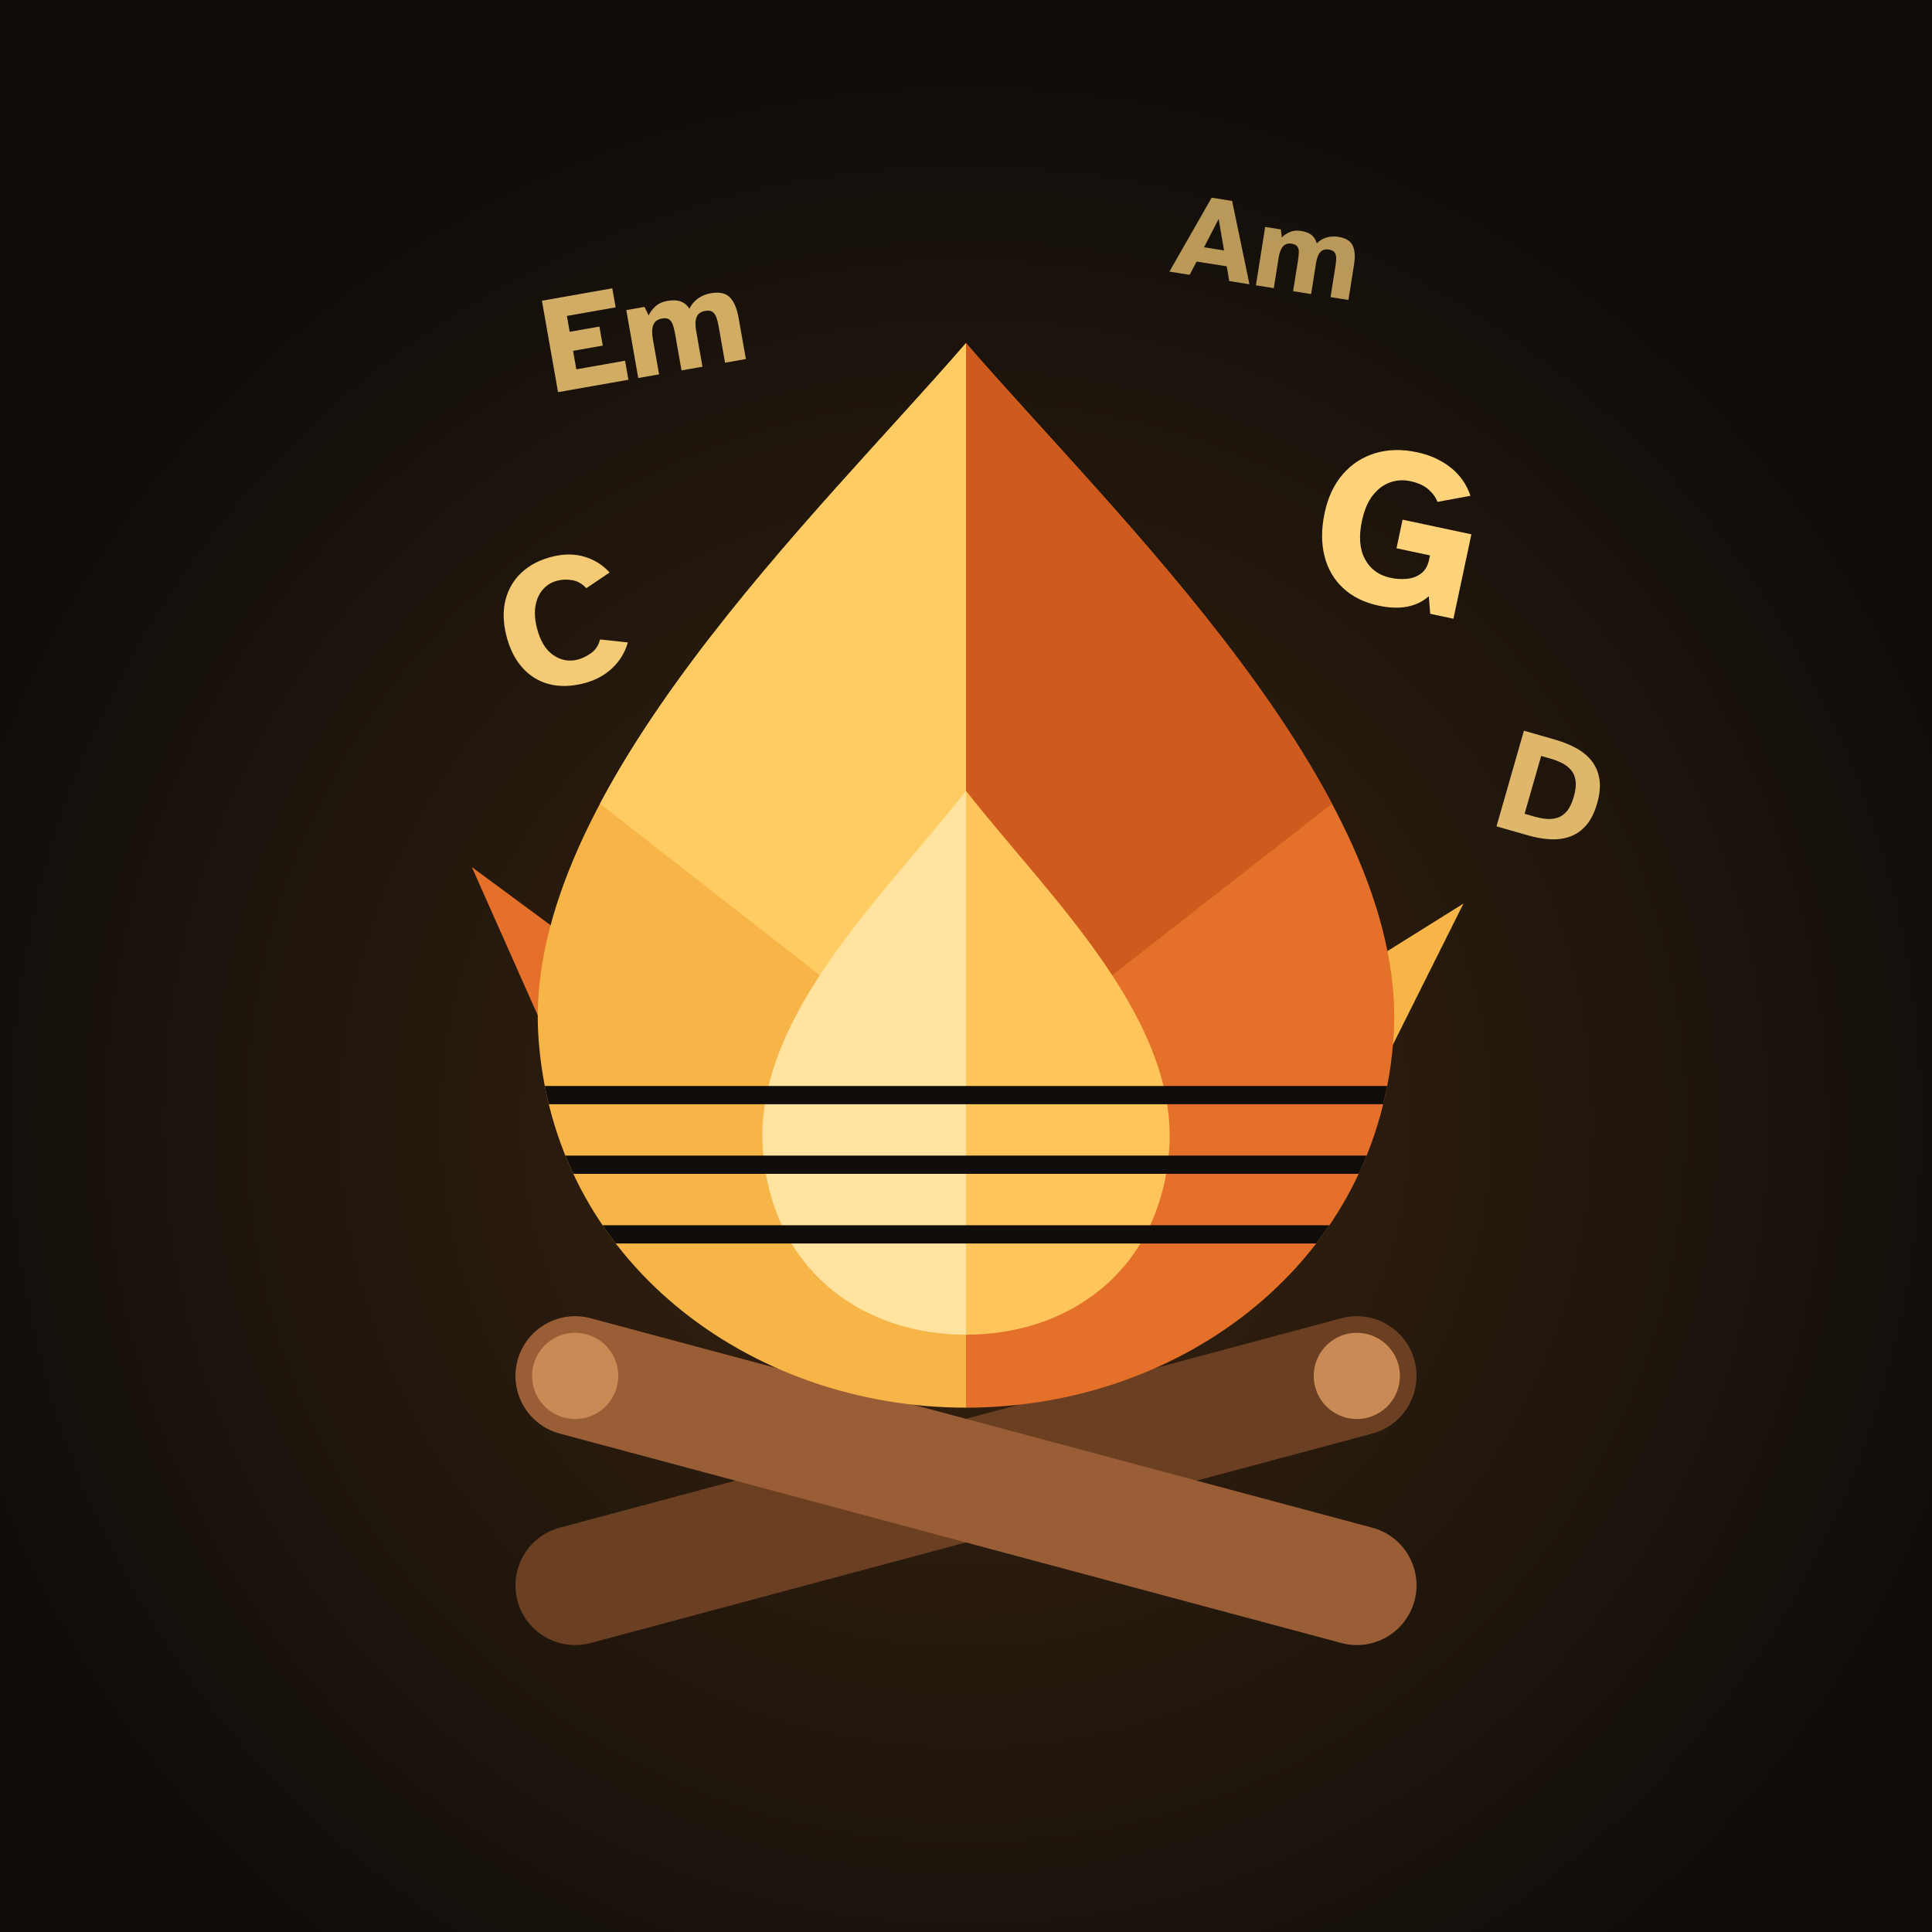
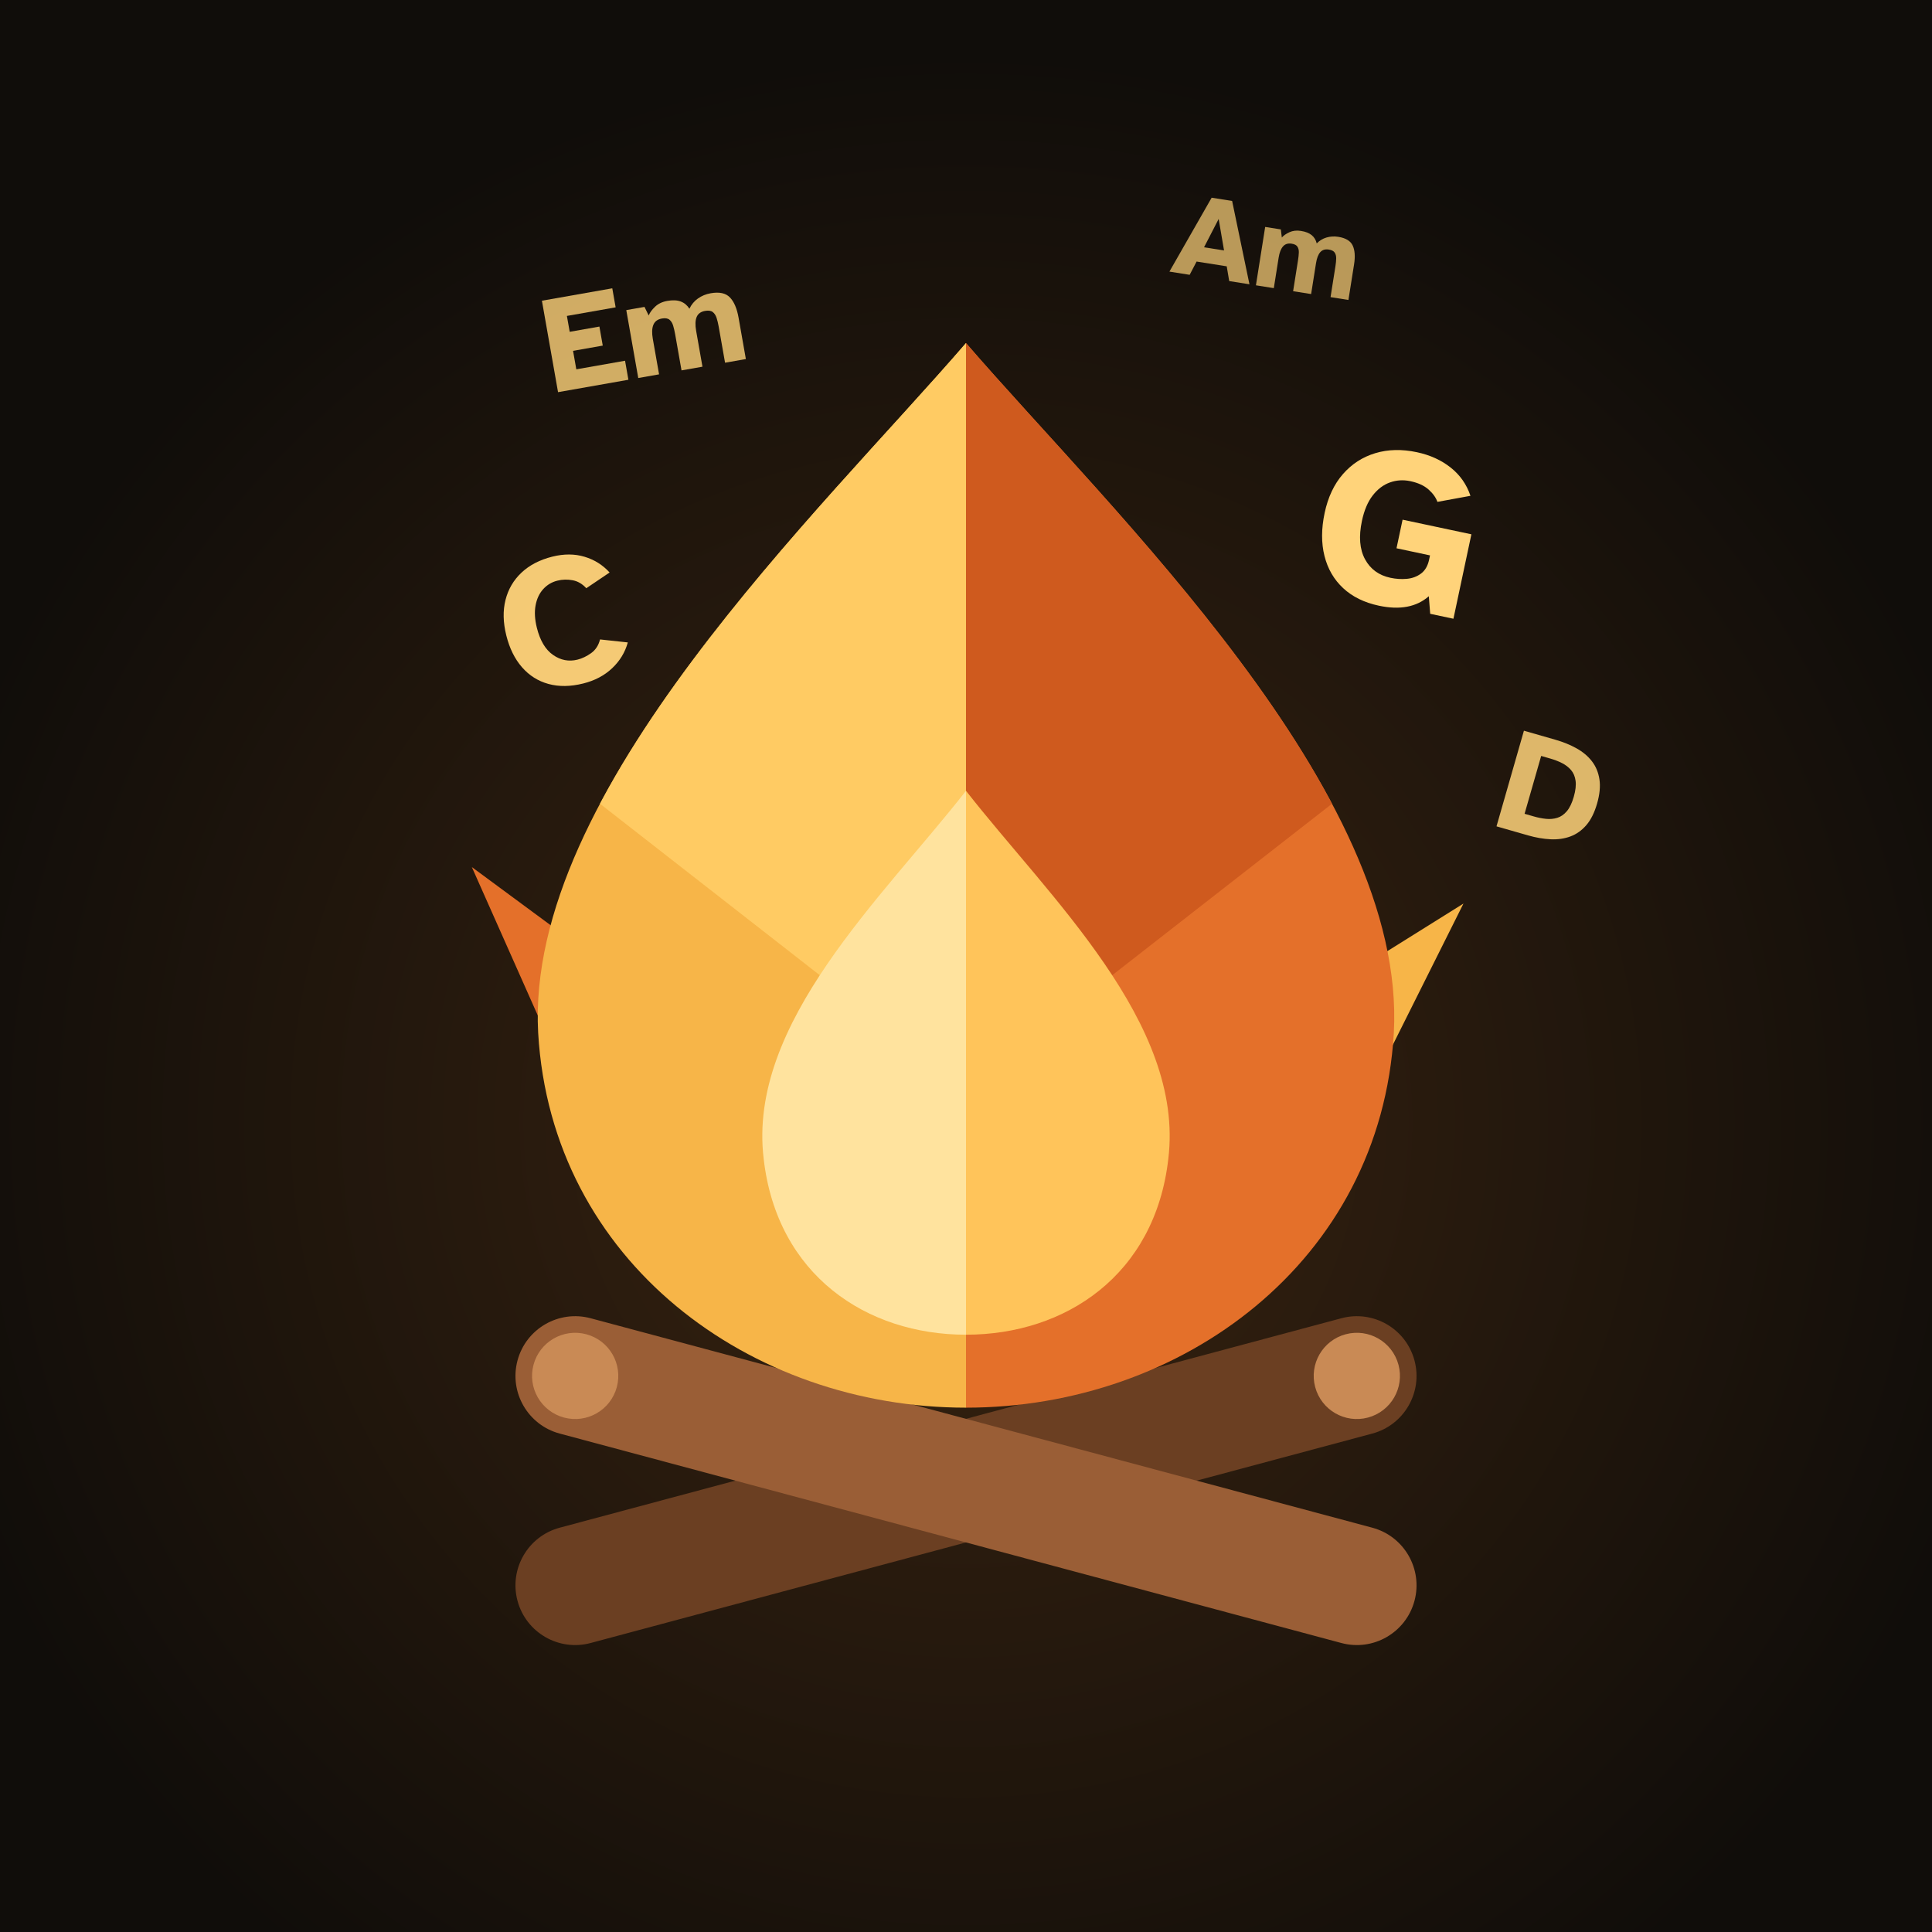
<svg xmlns="http://www.w3.org/2000/svg" width="1024" height="1024" viewBox="0 0 1024 1024">
  <defs>
    <radialGradient id="glow" cx="50%" cy="58%" r="55%">
      <stop offset="0" stop-color="#3A2410" />
      <stop offset="1" stop-color="#100D0A" />
    </radialGradient>
  </defs>
  <rect width="1024" height="1024" fill="#100D0A" />
  <rect width="1024" height="1024" fill="url(#glow)" />
  <g transform="translate(62 50) scale(0.8789062)">
    <defs>
      <clipPath id="pick">
        <path d="M512 150 C600 252 778 420 770 566 C762 704 642 792 512 792 C382 792 262 704 254 566 C246 420 424 252 512 150 Z" />
      </clipPath>
    </defs>
    <g transform="rotate(-15 512 836)">
      <rect x="232" y="800" width="560" height="72" rx="36" fill="#6B3F22" />
      <circle cx="756" cy="836" r="26" fill="#C98A55" />
    </g>
    <g transform="rotate(15 512 836)">
      <rect x="232" y="800" width="560" height="72" rx="36" fill="#9A5E36" />
      <circle cx="268" cy="836" r="26" fill="#C98A55" />
    </g>
    <polygon points="318,700 214,466 420,618" fill="#E4702A" />
    <polygon points="706,700 812,488 604,618" fill="#F7B548" />
    <g clip-path="url(#pick)">
      <rect x="200" y="120" width="312" height="700" fill="#F7B548" />
      <rect x="512" y="120" width="312" height="700" fill="#E4702A" />
      <polygon points="512,140 512,600 230,380" fill="#FFCB63" />
      <polygon points="512,140 794,380 512,600" fill="#CF5A1E" />
    </g>
    <clipPath id="core">
      <path d="M512 420 C562 484 644 560 634 642 C626 712 572 748 512 748 C452 748 398 712 390 642 C380 560 462 484 512 420 Z" />
    </clipPath>
    <g clip-path="url(#core)">
      <rect x="380" y="400" width="132" height="360" fill="#FFE39E" />
      <rect x="512" y="400" width="132" height="360" fill="#FFC45A" />
    </g>
-     <rect x="200" y="598" width="624" height="11" rx="5.5" fill="#100D0A" clip-path="url(#pick)" />
-     <rect x="200" y="640" width="624" height="11" rx="5.5" fill="#100D0A" clip-path="url(#pick)" />
-     <rect x="200" y="682" width="624" height="11" rx="5.5" fill="#100D0A" clip-path="url(#pick)" />
    <g fill="#FFD37A">
      <g transform="translate(772 262) rotate(12) scale(0.13772 -0.13772) translate(0 -334)">
        <path transform="translate(-360 0)" d="M352 -12Q254 -12 183.0 30.5Q112 73 73.5 151.5Q35 230 35 336Q35 442 78.0 519.0Q121 596 197.5 638.0Q274 680 375 680Q463 680 533.5 645.0Q604 610 644 542L508 486Q492 512 458.5 531.0Q425 550 373 550Q326 550 287.0 526.0Q248 502 225.0 454.5Q202 407 202 336Q202 231 250.0 174.5Q298 118 376 118Q413 118 447.0 128.5Q481 139 503.0 164.0Q525 189 525 231V250H375V378H683V0H579L557 74Q493 -12 352 -12Z" />
      </g>
    </g>
    <g fill="#FFD37A" opacity="0.95">
      <g transform="translate(268 318) rotate(-14) scale(0.11377 -0.11377) translate(0 -334)">
        <path transform="translate(-336 0)" d="M369 -12Q265 -12 190.0 30.0Q115 72 75.0 150.0Q35 228 35 334Q35 440 76.5 517.5Q118 595 194.0 637.5Q270 680 373 680Q468 680 538.5 638.0Q609 596 647 525L507 474Q485 515 447.0 532.5Q409 550 368 550Q322 550 284.0 524.5Q246 499 224.0 450.5Q202 402 202 334Q202 229 250.5 173.5Q299 118 370 118Q408 118 448.5 134.0Q489 150 512 193L651 142Q611 71 537.5 29.5Q464 -12 369 -12Z" />
      </g>
    </g>
    <g fill="#FFD37A" opacity="0.85">
      <g transform="translate(866 420) rotate(16) scale(0.08982 -0.08982) translate(0 -334)">
        <path transform="translate(-343 0)" d="M44 0V668H264Q346 668 416.5 651.5Q487 635 539.5 596.5Q592 558 621.5 493.5Q651 429 651 334Q651 238 621.5 174.0Q592 110 539.5 71.5Q487 33 416.5 16.5Q346 0 264 0ZM202 133H267Q310 133 349.5 140.0Q389 147 420.5 167.5Q452 188 470.0 228.0Q488 268 488 334Q488 400 470.0 440.5Q452 481 420.5 501.5Q389 522 349.5 529.5Q310 537 267 537H202Z" />
      </g>
    </g>
    <g fill="#FFD37A" opacity="0.8">
      <g transform="translate(318 142) rotate(-10) scale(0.08383 -0.08383) translate(0 -334)">
        <path transform="translate(-733 0)" d="M44 0V668H558V529H202V413H419V274H202V139H558V0Z" />
        <path transform="translate(-153 0)" d="M50 0V496H183L202 430Q219 458 258.0 484.0Q297 510 352 510Q411 510 446.5 489.0Q482 468 499 427Q528 468 572.5 489.0Q617 510 669 510Q764 510 800.0 456.5Q836 403 836 302V0H684V264Q684 299 680.0 328.0Q676 357 660.0 374.5Q644 392 607 392Q561 392 540.0 359.5Q519 327 519 262V0H366V264Q366 299 362.5 328.0Q359 357 343.5 374.5Q328 392 292 392Q245 392 223.5 358.0Q202 324 202 259V0Z" />
      </g>
    </g>
    <g fill="#FFD37A" opacity="0.7">
      <g transform="translate(694 92) rotate(9) scale(0.07186 -0.07186) translate(0 -334)">
        <path transform="translate(-788 0)" d="M5 0 258 668H432L685 0H513L473 119H217L177 0ZM260 247H430L344 501Z" />
        <path transform="translate(-98 0)" d="M50 0V496H183L202 430Q219 458 258.0 484.0Q297 510 352 510Q411 510 446.5 489.0Q482 468 499 427Q528 468 572.5 489.0Q617 510 669 510Q764 510 800.0 456.5Q836 403 836 302V0H684V264Q684 299 680.0 328.0Q676 357 660.0 374.5Q644 392 607 392Q561 392 540.0 359.5Q519 327 519 262V0H366V264Q366 299 362.5 328.0Q359 357 343.5 374.5Q328 392 292 392Q245 392 223.5 358.0Q202 324 202 259V0Z" />
      </g>
    </g>
  </g>
</svg>
